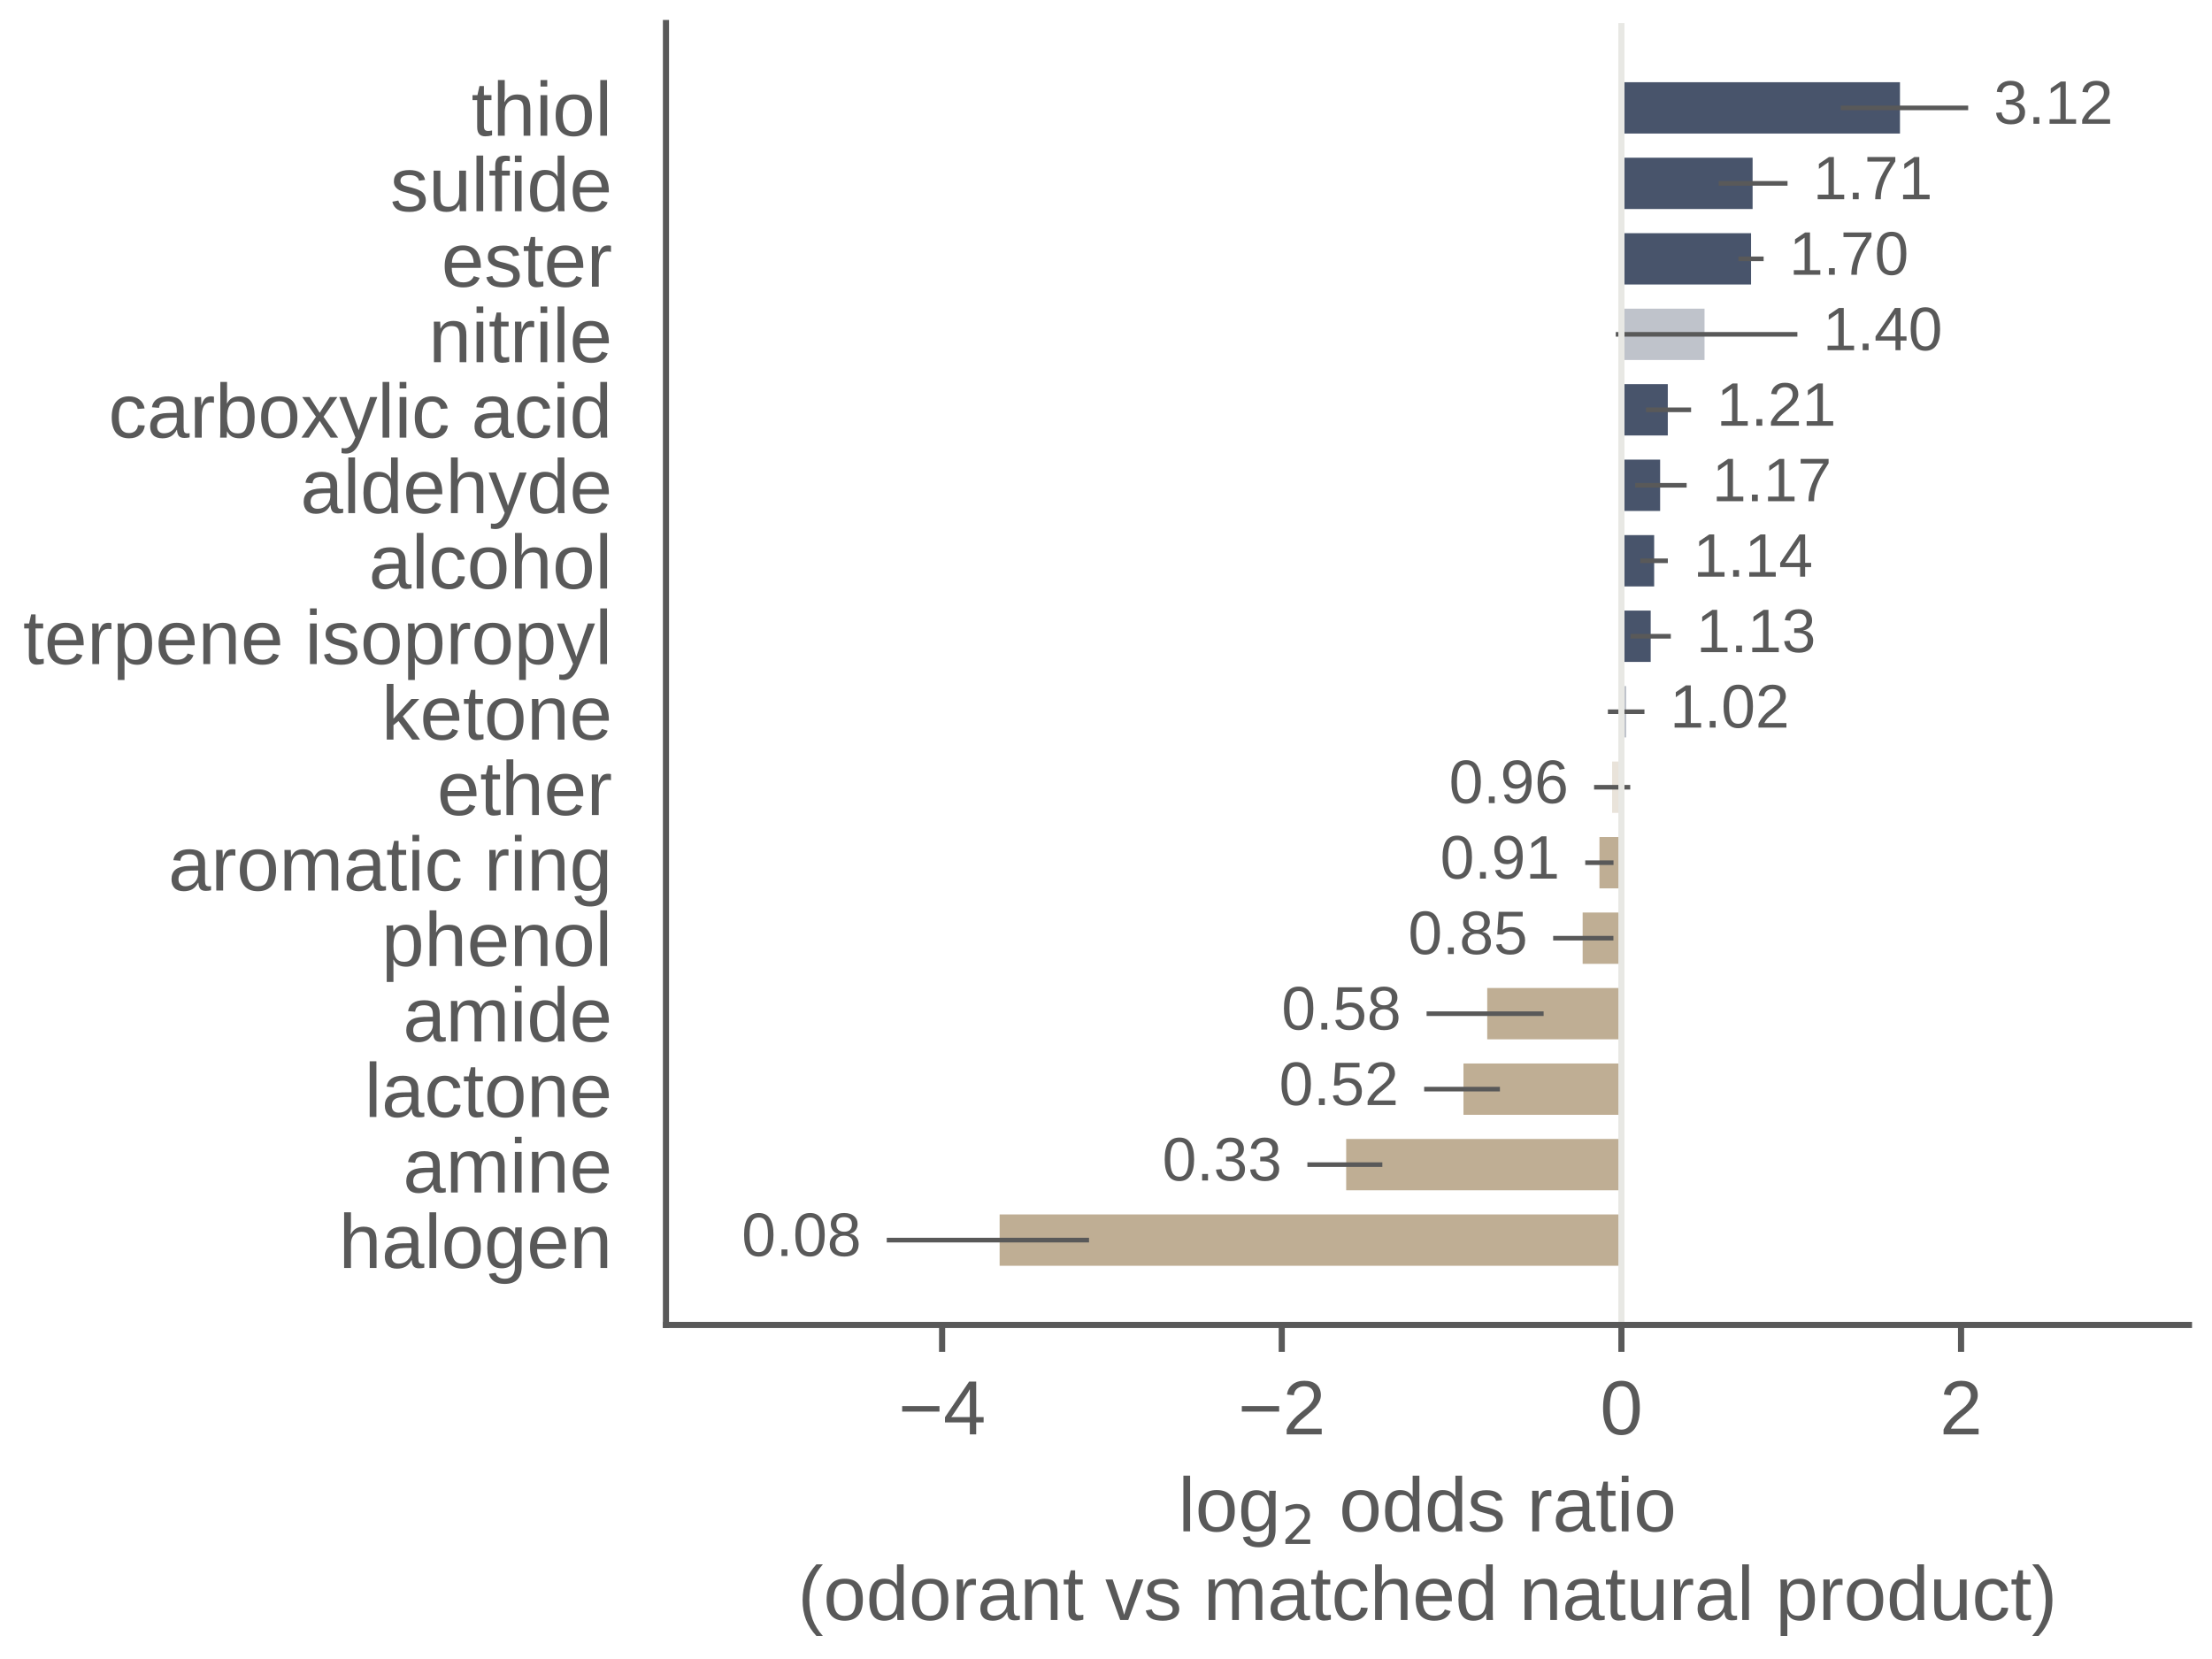
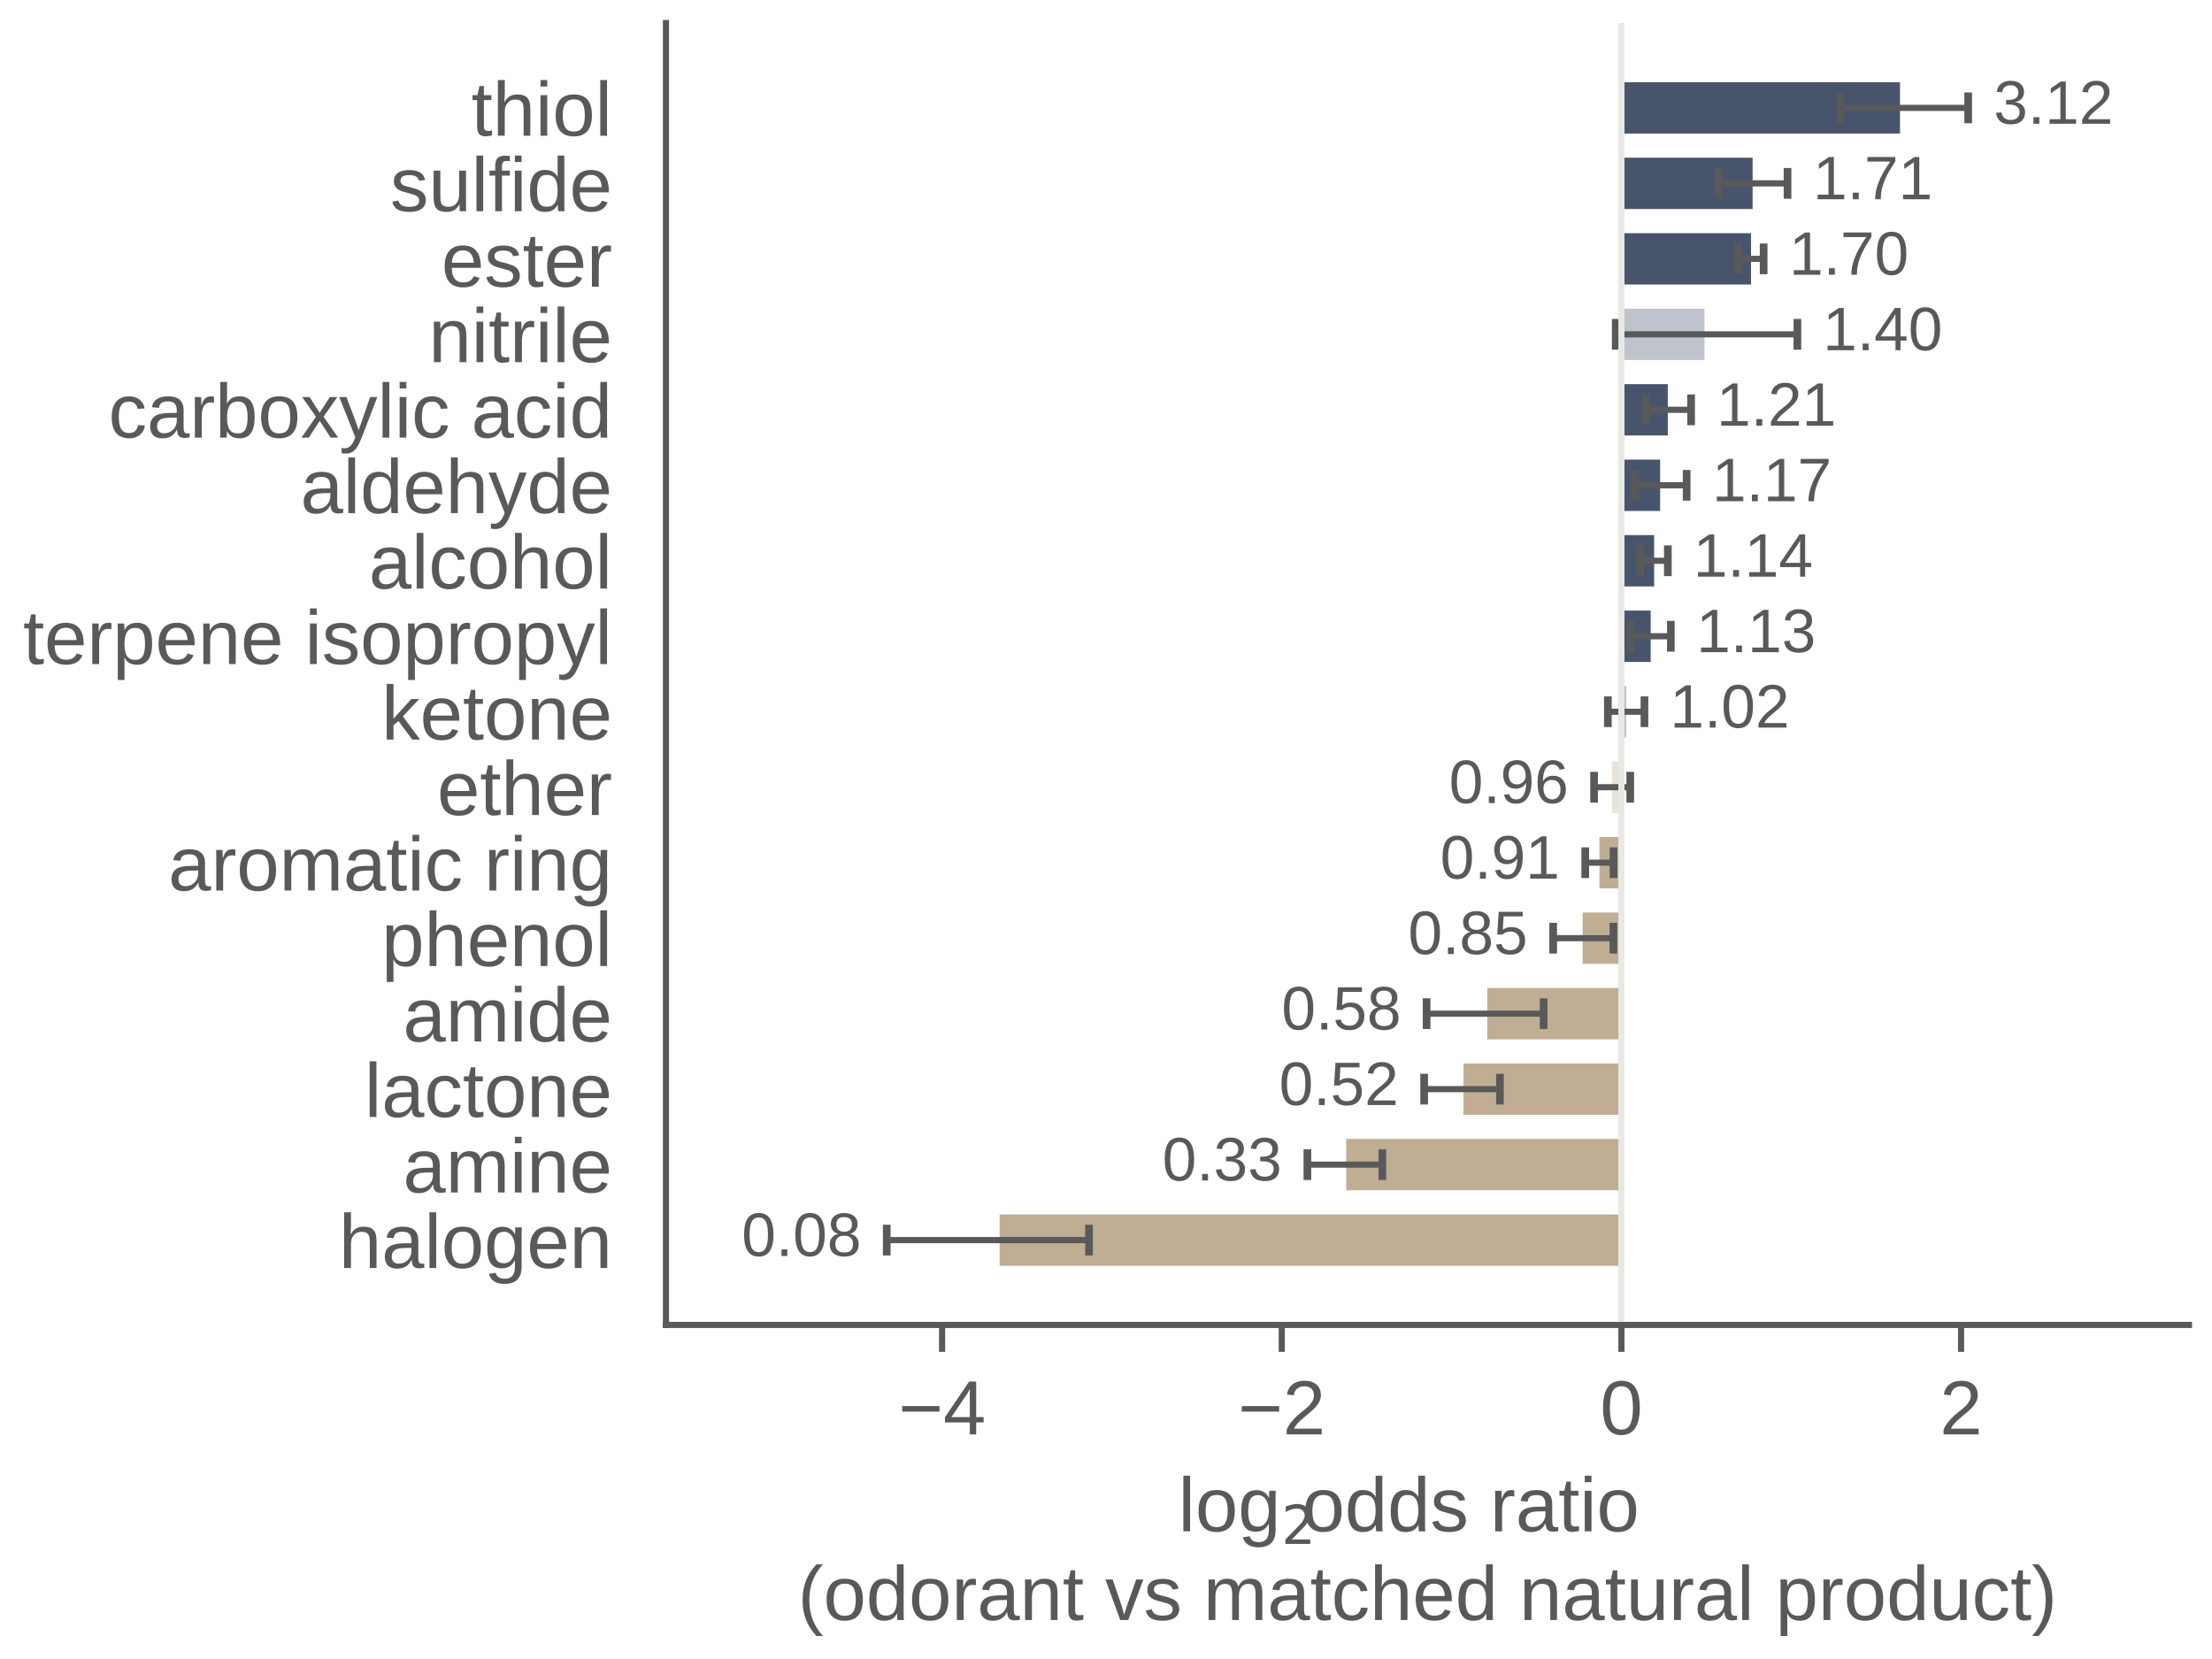
<svg xmlns="http://www.w3.org/2000/svg" xmlns:xlink="http://www.w3.org/1999/xlink" width="288pt" height="216pt" viewBox="0 0 288 216" version="1.1">
  <defs>
    <style type="text/css">*{stroke-linejoin: round; stroke-linecap: butt}</style>
  </defs>
  <g id="figure_1">
    <g id="patch_1">
      <path d="M 0 216  L 288 216  L 288 0  L 0 0  z " style="fill: #ffffff" />
    </g>
    <g id="axes_1">
      <g id="patch_2">
        <path d="M 86.708 172.507  L 285 172.507  L 285 3  L 86.708 3  z " style="fill: #ffffff" />
      </g>
      <g id="patch_3">
-         <path d="M 211.107 164.802  L 130.15 164.802  L 130.15 158.119  L 211.107 158.119  z " clip-path="url(#pcab6cf7168)" style="fill: #bfae94" />
+         <path d="M 211.107 164.802  L 130.15 164.802  L 130.15 158.119  L 211.107 158.119  z " clip-path="url(#p5624861586)" style="fill: #bfae94" />
      </g>
      <g id="patch_4">
-         <path d="M 211.107 154.974  L 175.271 154.974  L 175.271 148.291  L 211.107 148.291  z " clip-path="url(#pcab6cf7168)" style="fill: #bfae94" />
+         <path d="M 211.107 154.974  L 175.271 154.974  L 175.271 148.291  L 211.107 148.291  z " clip-path="url(#p5624861586)" style="fill: #bfae94" />
      </g>
      <g id="patch_5">
-         <path d="M 211.107 145.147  L 190.542 145.147  L 190.542 138.464  L 211.107 138.464  z " clip-path="url(#pcab6cf7168)" style="fill: #bfae94" />
+         <path d="M 211.107 145.147  L 190.542 145.147  L 190.542 138.464  L 211.107 138.464  z " clip-path="url(#p5624861586)" style="fill: #bfae94" />
      </g>
      <g id="patch_6">
-         <path d="M 211.107 135.319  L 193.635 135.319  L 193.635 128.636  L 211.107 128.636  z " clip-path="url(#pcab6cf7168)" style="fill: #bfae94" />
+         <path d="M 211.107 135.319  L 193.635 135.319  L 193.635 128.636  L 211.107 128.636  z " clip-path="url(#p5624861586)" style="fill: #bfae94" />
      </g>
      <g id="patch_7">
-         <path d="M 211.107 125.491  L 206.059 125.491  L 206.059 118.809  L 211.107 118.809  z " clip-path="url(#pcab6cf7168)" style="fill: #bfae94" />
+         <path d="M 211.107 125.491  L 206.059 125.491  L 206.059 118.809  L 211.107 118.809  z " clip-path="url(#p5624861586)" style="fill: #bfae94" />
      </g>
      <g id="patch_8">
-         <path d="M 211.107 115.664  L 208.248 115.664  L 208.248 108.981  L 211.107 108.981  z " clip-path="url(#pcab6cf7168)" style="fill: #bfae94" />
+         <path d="M 211.107 115.664  L 208.248 115.664  L 208.248 108.981  L 211.107 108.981  z " clip-path="url(#p5624861586)" style="fill: #bfae94" />
      </g>
      <g id="patch_9">
-         <path d="M 211.107 105.836  L 209.896 105.836  L 209.896 99.153  L 211.107 99.153  z " clip-path="url(#pcab6cf7168)" style="fill: #bfae94; fill-opacity: 0.35" />
+         <path d="M 211.107 105.836  L 209.896 105.836  L 209.896 99.153  L 211.107 99.153  z " clip-path="url(#p5624861586)" style="fill: #bfae94; fill-opacity: 0.35" />
      </g>
      <g id="patch_10">
-         <path d="M 211.107 96.009  L 211.738 96.009  L 211.738 89.326  L 211.107 89.326  z " clip-path="url(#pcab6cf7168)" style="fill: #48546b; fill-opacity: 0.35" />
+         <path d="M 211.107 96.009  L 211.738 96.009  L 211.738 89.326  L 211.107 89.326  z " clip-path="url(#p5624861586)" style="fill: #48546b; fill-opacity: 0.35" />
      </g>
      <g id="patch_11">
-         <path d="M 211.107 86.181  L 214.918 86.181  L 214.918 79.498  L 211.107 79.498  z " clip-path="url(#pcab6cf7168)" style="fill: #48546b" />
+         <path d="M 211.107 86.181  L 214.918 86.181  L 214.918 79.498  L 211.107 79.498  z " clip-path="url(#p5624861586)" style="fill: #48546b" />
      </g>
      <g id="patch_12">
-         <path d="M 211.107 76.353  L 215.37 76.353  L 215.37 69.671  L 211.107 69.671  z " clip-path="url(#pcab6cf7168)" style="fill: #48546b" />
+         <path d="M 211.107 76.353  L 215.37 76.353  L 215.37 69.671  L 211.107 69.671  z " clip-path="url(#p5624861586)" style="fill: #48546b" />
      </g>
      <g id="patch_13">
-         <path d="M 211.107 66.526  L 216.147 66.526  L 216.147 59.843  L 211.107 59.843  z " clip-path="url(#pcab6cf7168)" style="fill: #48546b" />
+         <path d="M 211.107 66.526  L 216.147 66.526  L 216.147 59.843  L 211.107 59.843  z " clip-path="url(#p5624861586)" style="fill: #48546b" />
      </g>
      <g id="patch_14">
-         <path d="M 211.107 56.698  L 217.145 56.698  L 217.145 50.015  L 211.107 50.015  z " clip-path="url(#pcab6cf7168)" style="fill: #48546b" />
+         <path d="M 211.107 56.698  L 217.145 56.698  L 217.145 50.015  L 211.107 50.015  z " clip-path="url(#p5624861586)" style="fill: #48546b" />
      </g>
      <g id="patch_15">
-         <path d="M 211.107 46.871  L 221.927 46.871  L 221.927 40.188  L 211.107 40.188  z " clip-path="url(#pcab6cf7168)" style="fill: #48546b; fill-opacity: 0.35" />
+         <path d="M 211.107 46.871  L 221.927 46.871  L 221.927 40.188  L 211.107 40.188  z " clip-path="url(#p5624861586)" style="fill: #48546b; fill-opacity: 0.35" />
      </g>
      <g id="patch_16">
-         <path d="M 211.107 37.043  L 227.985 37.043  L 227.985 30.36  L 211.107 30.36  z " clip-path="url(#pcab6cf7168)" style="fill: #48546b" />
+         <path d="M 211.107 37.043  L 227.985 37.043  L 227.985 30.36  L 211.107 30.36  z " clip-path="url(#p5624861586)" style="fill: #48546b" />
      </g>
      <g id="patch_17">
-         <path d="M 211.107 27.215  L 228.187 27.215  L 228.187 20.533  L 211.107 20.533  z " clip-path="url(#pcab6cf7168)" style="fill: #48546b" />
+         <path d="M 211.107 27.215  L 228.187 27.215  L 228.187 20.533  L 211.107 20.533  z " clip-path="url(#p5624861586)" style="fill: #48546b" />
      </g>
      <g id="patch_18">
-         <path d="M 211.107 17.388  L 247.375 17.388  L 247.375 10.705  L 211.107 10.705  z " clip-path="url(#pcab6cf7168)" style="fill: #48546b" />
+         <path d="M 211.107 17.388  L 247.375 17.388  L 247.375 10.705  L 211.107 10.705  z " clip-path="url(#p5624861586)" style="fill: #48546b" />
      </g>
      <g id="matplotlib.axis_1">
        <g id="xtick_1">
          <g id="line2d_1">
            <defs>
-               <path id="m403be31254" d="M 0 0  L 0 3.5  " style="stroke: #595959; stroke-width: 0.8" />
+               <path id="mdcf1316788" d="M 0 0  L 0 3.5  " style="stroke: #595959; stroke-width: 0.8" />
            </defs>
            <g>
-               <use xlink:href="#m403be31254" x="122.661" y="172.507" style="fill: #595959; stroke: #595959; stroke-width: 0.8" />
+               <use xlink:href="#mdcf1316788" x="122.661" y="172.507" style="fill: #595959; stroke: #595959; stroke-width: 0.8" />
            </g>
          </g>
          <g id="text_1">
-             <text style="font-size: 10px; font-family: 'Liberation Sans'; text-anchor: middle; fill: #595959" x="122.661" y="186.754" transform="rotate(-0 122.6615 186.7535)">−4</text>
+             <text style="fill: #595959; font: 10px 'Liberation Sans'; text-anchor: middle" x="122.661" y="186.754" transform="rotate(-0 122.6615 186.7535)">−4</text>
          </g>
        </g>
        <g id="xtick_2">
          <g id="line2d_2">
            <g>
-               <use xlink:href="#m403be31254" x="166.884" y="172.507" style="fill: #595959; stroke: #595959; stroke-width: 0.8" />
+               <use xlink:href="#mdcf1316788" x="166.884" y="172.507" style="fill: #595959; stroke: #595959; stroke-width: 0.8" />
            </g>
          </g>
          <g id="text_2">
-             <text style="font-size: 10px; font-family: 'Liberation Sans'; text-anchor: middle; fill: #595959" x="166.884" y="186.754" transform="rotate(-0 166.8844 186.7535)">−2</text>
+             <text style="fill: #595959; font: 10px 'Liberation Sans'; text-anchor: middle" x="166.884" y="186.754" transform="rotate(-0 166.8844 186.7535)">−2</text>
          </g>
        </g>
        <g id="xtick_3">
          <g id="line2d_3">
            <g>
-               <use xlink:href="#m403be31254" x="211.107" y="172.507" style="fill: #595959; stroke: #595959; stroke-width: 0.8" />
+               <use xlink:href="#mdcf1316788" x="211.107" y="172.507" style="fill: #595959; stroke: #595959; stroke-width: 0.8" />
            </g>
          </g>
          <g id="text_3">
-             <text style="font-size: 10px; font-family: 'Liberation Sans'; text-anchor: middle; fill: #595959" x="211.107" y="186.754" transform="rotate(-0 211.1073 186.7535)">0</text>
+             <text style="fill: #595959; font: 10px 'Liberation Sans'; text-anchor: middle" x="211.107" y="186.754" transform="rotate(-0 211.1073 186.7535)">0</text>
          </g>
        </g>
        <g id="xtick_4">
          <g id="line2d_4">
            <g>
-               <use xlink:href="#m403be31254" x="255.33" y="172.507" style="fill: #595959; stroke: #595959; stroke-width: 0.8" />
+               <use xlink:href="#mdcf1316788" x="255.33" y="172.507" style="fill: #595959; stroke: #595959; stroke-width: 0.8" />
            </g>
          </g>
          <g id="text_4">
-             <text style="font-size: 10px; font-family: 'Liberation Sans'; text-anchor: middle; fill: #595959" x="255.33" y="186.754" transform="rotate(-0 255.3302 186.7535)">2</text>
+             <text style="fill: #595959; font: 10px 'Liberation Sans'; text-anchor: middle" x="255.33" y="186.754" transform="rotate(-0 255.3302 186.7535)">2</text>
          </g>
        </g>
        <g id="text_5">
          <g style="fill: #595959" transform="translate(153.4039 200.1285)">
            <text>
-               <tspan x="0" y="-0.75" style="font-size: 10px; font-family: 'Liberation Sans'; fill: #595959">l</tspan>
-               <tspan x="2.222" y="-0.75" style="font-size: 10px; font-family: 'Liberation Sans'; fill: #595959">o</tspan>
-               <tspan x="7.783" y="-0.75" style="font-size: 10px; font-family: 'Liberation Sans'; fill: #595959">g</tspan>
-               <tspan x="18.167" y="-0.75" style="font-size: 10px; font-family: 'Liberation Sans'; fill: #595959"> </tspan>
-               <tspan x="20.946" y="-0.75" style="font-size: 10px; font-family: 'Liberation Sans'; fill: #595959">o</tspan>
-               <tspan x="26.507" y="-0.75" style="font-size: 10px; font-family: 'Liberation Sans'; fill: #595959">d</tspan>
-               <tspan x="32.069" y="-0.75" style="font-size: 10px; font-family: 'Liberation Sans'; fill: #595959">d</tspan>
-               <tspan x="37.63" y="-0.75" style="font-size: 10px; font-family: 'Liberation Sans'; fill: #595959">s</tspan>
-               <tspan x="42.63" y="-0.75" style="font-size: 10px; font-family: 'Liberation Sans'; fill: #595959"> </tspan>
-               <tspan x="45.409" y="-0.75" style="font-size: 10px; font-family: 'Liberation Sans'; fill: #595959">r</tspan>
-               <tspan x="48.739" y="-0.75" style="font-size: 10px; font-family: 'Liberation Sans'; fill: #595959">a</tspan>
-               <tspan x="54.3" y="-0.75" style="font-size: 10px; font-family: 'Liberation Sans'; fill: #595959">t</tspan>
-               <tspan x="57.079" y="-0.75" style="font-size: 10px; font-family: 'Liberation Sans'; fill: #595959">i</tspan>
-               <tspan x="59.3" y="-0.75" style="font-size: 10px; font-family: 'Liberation Sans'; fill: #595959">o</tspan>
-               <tspan x="13.44" y="0.891" style="font-size: 7px; font-family: 'DejaVu Sans'; fill: #595959">2</tspan>
+               <tspan style="font: 10px 'Liberation Sans'" x="0 2.222 7.783 18.167 20.946 26.507 32.069 37.63 42.63 45.409 48.739 54.3 57.079 59.3" y="-0.75">log odds ratio</tspan>
+               <tspan style="font: 7px 'DejaVu Sans'" x="13.44" y="0.891">2</tspan>
            </text>
          </g>
-           <text style="font-size: 10px; font-family: 'Liberation Sans'; fill: #595959" transform="translate(103.8734 210.9248)">(odorant vs matched natural product)</text>
+           <text style="fill: #595959; font: 10px 'Liberation Sans'" transform="translate(103.8734 210.9248)">(odorant vs matched natural product)</text>
        </g>
      </g>
      <g id="matplotlib.axis_2">
        <g id="ytick_1">
          <g id="text_6">
-             <text style="font-size: 10px; font-family: 'Liberation Sans'; text-anchor: end; fill: #595959" x="79.708" y="165.084" transform="rotate(-0 79.70805 165.0839)">halogen</text>
+             <text style="fill: #595959; font: 10px 'Liberation Sans'; text-anchor: end" x="79.708" y="165.084" transform="rotate(-0 79.70805 165.0839)">halogen</text>
          </g>
        </g>
        <g id="ytick_2">
          <g id="text_7">
-             <text style="font-size: 10px; font-family: 'Liberation Sans'; text-anchor: end; fill: #595959" x="79.708" y="155.256" transform="rotate(-0 79.70805 155.2563)">amine</text>
+             <text style="fill: #595959; font: 10px 'Liberation Sans'; text-anchor: end" x="79.708" y="155.256" transform="rotate(-0 79.70805 155.2563)">amine</text>
          </g>
        </g>
        <g id="ytick_3">
          <g id="text_8">
-             <text style="font-size: 10px; font-family: 'Liberation Sans'; text-anchor: end; fill: #595959" x="79.708" y="145.429" transform="rotate(-0 79.70805 145.4287)">lactone</text>
+             <text style="fill: #595959; font: 10px 'Liberation Sans'; text-anchor: end" x="79.708" y="145.429" transform="rotate(-0 79.70805 145.4287)">lactone</text>
          </g>
        </g>
        <g id="ytick_4">
          <g id="text_9">
-             <text style="font-size: 10px; font-family: 'Liberation Sans'; text-anchor: end; fill: #595959" x="79.708" y="135.601" transform="rotate(-0 79.70805 135.6011)">amide</text>
+             <text style="fill: #595959; font: 10px 'Liberation Sans'; text-anchor: end" x="79.708" y="135.601" transform="rotate(-0 79.70805 135.6011)">amide</text>
          </g>
        </g>
        <g id="ytick_5">
          <g id="text_10">
-             <text style="font-size: 10px; font-family: 'Liberation Sans'; text-anchor: end; fill: #595959" x="79.708" y="125.773" transform="rotate(-0 79.70805 125.7735)">phenol</text>
+             <text style="fill: #595959; font: 10px 'Liberation Sans'; text-anchor: end" x="79.708" y="125.773" transform="rotate(-0 79.70805 125.7735)">phenol</text>
          </g>
        </g>
        <g id="ytick_6">
          <g id="text_11">
-             <text style="font-size: 10px; font-family: 'Liberation Sans'; text-anchor: end; fill: #595959" x="79.708" y="115.946" transform="rotate(-0 79.70805 115.9459)">aromatic ring</text>
+             <text style="fill: #595959; font: 10px 'Liberation Sans'; text-anchor: end" x="79.708" y="115.946" transform="rotate(-0 79.70805 115.9459)">aromatic ring</text>
          </g>
        </g>
        <g id="ytick_7">
          <g id="text_12">
-             <text style="font-size: 10px; font-family: 'Liberation Sans'; text-anchor: end; fill: #595959" x="79.708" y="106.118" transform="rotate(-0 79.70805 106.1183)">ether</text>
+             <text style="fill: #595959; font: 10px 'Liberation Sans'; text-anchor: end" x="79.708" y="106.118" transform="rotate(-0 79.70805 106.1183)">ether</text>
          </g>
        </g>
        <g id="ytick_8">
          <g id="text_13">
-             <text style="font-size: 10px; font-family: 'Liberation Sans'; text-anchor: end; fill: #595959" x="79.708" y="96.291" transform="rotate(-0 79.70805 96.29067)">ketone</text>
+             <text style="fill: #595959; font: 10px 'Liberation Sans'; text-anchor: end" x="79.708" y="96.291" transform="rotate(-0 79.70805 96.29067)">ketone</text>
          </g>
        </g>
        <g id="ytick_9">
          <g id="text_14">
-             <text style="font-size: 10px; font-family: 'Liberation Sans'; text-anchor: end; fill: #595959" x="79.708" y="86.463" transform="rotate(-0 79.70805 86.46308)">terpene isopropyl</text>
+             <text style="fill: #595959; font: 10px 'Liberation Sans'; text-anchor: end" x="79.708" y="86.463" transform="rotate(-0 79.70805 86.46308)">terpene isopropyl</text>
          </g>
        </g>
        <g id="ytick_10">
          <g id="text_15">
-             <text style="font-size: 10px; font-family: 'Liberation Sans'; text-anchor: end; fill: #595959" x="79.708" y="76.635" transform="rotate(-0 79.70805 76.63548)">alcohol</text>
+             <text style="fill: #595959; font: 10px 'Liberation Sans'; text-anchor: end" x="79.708" y="76.635" transform="rotate(-0 79.70805 76.63548)">alcohol</text>
          </g>
        </g>
        <g id="ytick_11">
          <g id="text_16">
-             <text style="font-size: 10px; font-family: 'Liberation Sans'; text-anchor: end; fill: #595959" x="79.708" y="66.808" transform="rotate(-0 79.70805 66.80788)">aldehyde</text>
+             <text style="fill: #595959; font: 10px 'Liberation Sans'; text-anchor: end" x="79.708" y="66.808" transform="rotate(-0 79.70805 66.80788)">aldehyde</text>
          </g>
        </g>
        <g id="ytick_12">
          <g id="text_17">
-             <text style="font-size: 10px; font-family: 'Liberation Sans'; text-anchor: end; fill: #595959" x="79.708" y="56.98" transform="rotate(-0 79.70805 56.98029)">carboxylic acid</text>
+             <text style="fill: #595959; font: 10px 'Liberation Sans'; text-anchor: end" x="79.708" y="56.98" transform="rotate(-0 79.70805 56.98029)">carboxylic acid</text>
          </g>
        </g>
        <g id="ytick_13">
          <g id="text_18">
-             <text style="font-size: 10px; font-family: 'Liberation Sans'; text-anchor: end; fill: #595959" x="79.708" y="47.153" transform="rotate(-0 79.70805 47.15269)">nitrile</text>
+             <text style="fill: #595959; font: 10px 'Liberation Sans'; text-anchor: end" x="79.708" y="47.153" transform="rotate(-0 79.70805 47.15269)">nitrile</text>
          </g>
        </g>
        <g id="ytick_14">
          <g id="text_19">
-             <text style="font-size: 10px; font-family: 'Liberation Sans'; text-anchor: end; fill: #595959" x="79.708" y="37.325" transform="rotate(-0 79.70805 37.32509)">ester</text>
+             <text style="fill: #595959; font: 10px 'Liberation Sans'; text-anchor: end" x="79.708" y="37.325" transform="rotate(-0 79.70805 37.32509)">ester</text>
          </g>
        </g>
        <g id="ytick_15">
          <g id="text_20">
-             <text style="font-size: 10px; font-family: 'Liberation Sans'; text-anchor: end; fill: #595959" x="79.708" y="27.497" transform="rotate(-0 79.70805 27.49749)">sulfide</text>
+             <text style="fill: #595959; font: 10px 'Liberation Sans'; text-anchor: end" x="79.708" y="27.497" transform="rotate(-0 79.70805 27.49749)">sulfide</text>
          </g>
        </g>
        <g id="ytick_16">
          <g id="text_21">
-             <text style="font-size: 10px; font-family: 'Liberation Sans'; text-anchor: end; fill: #595959" x="79.708" y="17.67" transform="rotate(-0 79.70805 17.6699)">thiol</text>
+             <text style="fill: #595959; font: 10px 'Liberation Sans'; text-anchor: end" x="79.708" y="17.67" transform="rotate(-0 79.70805 17.6699)">thiol</text>
          </g>
        </g>
      </g>
      <g id="LineCollection_1">
-         <path d="M 115.453 161.46  L 141.791 161.46  " clip-path="url(#pcab6cf7168)" style="fill: none; stroke: #595959; stroke-width: 0.6" />
-         <path d="M 170.221 151.633  L 179.979 151.633  " clip-path="url(#pcab6cf7168)" style="fill: none; stroke: #595959; stroke-width: 0.6" />
-         <path d="M 185.422 141.805  L 195.289 141.805  " clip-path="url(#pcab6cf7168)" style="fill: none; stroke: #595959; stroke-width: 0.6" />
-         <path d="M 185.741 131.978  L 200.979 131.978  " clip-path="url(#pcab6cf7168)" style="fill: none; stroke: #595959; stroke-width: 0.6" />
-         <path d="M 202.221 122.15  L 210.066 122.15  " clip-path="url(#pcab6cf7168)" style="fill: none; stroke: #595959; stroke-width: 0.6" />
-         <path d="M 206.397 112.322  L 210.077 112.322  " clip-path="url(#pcab6cf7168)" style="fill: none; stroke: #595959; stroke-width: 0.6" />
-         <path d="M 207.547 102.495  L 212.255 102.495  " clip-path="url(#pcab6cf7168)" style="fill: none; stroke: #595959; stroke-width: 0.6" />
-         <path d="M 209.345 92.667  L 214.106 92.667  " clip-path="url(#pcab6cf7168)" style="fill: none; stroke: #595959; stroke-width: 0.6" />
-         <path d="M 212.291 82.84  L 217.541 82.84  " clip-path="url(#pcab6cf7168)" style="fill: none; stroke: #595959; stroke-width: 0.6" />
-         <path d="M 213.556 73.012  L 217.151 73.012  " clip-path="url(#pcab6cf7168)" style="fill: none; stroke: #595959; stroke-width: 0.6" />
-         <path d="M 212.9 63.184  L 219.599 63.184  " clip-path="url(#pcab6cf7168)" style="fill: none; stroke: #595959; stroke-width: 0.6" />
-         <path d="M 214.31 53.357  L 220.179 53.357  " clip-path="url(#pcab6cf7168)" style="fill: none; stroke: #595959; stroke-width: 0.6" />
-         <path d="M 210.368 43.529  L 234.017 43.529  " clip-path="url(#pcab6cf7168)" style="fill: none; stroke: #595959; stroke-width: 0.6" />
-         <path d="M 226.337 33.702  L 229.623 33.702  " clip-path="url(#pcab6cf7168)" style="fill: none; stroke: #595959; stroke-width: 0.6" />
-         <path d="M 223.769 23.874  L 232.734 23.874  " clip-path="url(#pcab6cf7168)" style="fill: none; stroke: #595959; stroke-width: 0.6" />
-         <path d="M 239.663 14.046  L 256.255 14.046  " clip-path="url(#pcab6cf7168)" style="fill: none; stroke: #595959; stroke-width: 0.6" />
+         <path d="M 115.453 161.46  L 141.791 161.46  " clip-path="url(#p5624861586)" style="fill: none; stroke: #595959; stroke-width: 0.8" />
+         <path d="M 170.221 151.633  L 179.979 151.633  " clip-path="url(#p5624861586)" style="fill: none; stroke: #595959; stroke-width: 0.8" />
+         <path d="M 185.422 141.805  L 195.289 141.805  " clip-path="url(#p5624861586)" style="fill: none; stroke: #595959; stroke-width: 0.8" />
+         <path d="M 185.741 131.978  L 200.979 131.978  " clip-path="url(#p5624861586)" style="fill: none; stroke: #595959; stroke-width: 0.8" />
+         <path d="M 202.221 122.15  L 210.066 122.15  " clip-path="url(#p5624861586)" style="fill: none; stroke: #595959; stroke-width: 0.8" />
+         <path d="M 206.397 112.322  L 210.077 112.322  " clip-path="url(#p5624861586)" style="fill: none; stroke: #595959; stroke-width: 0.8" />
+         <path d="M 207.547 102.495  L 212.255 102.495  " clip-path="url(#p5624861586)" style="fill: none; stroke: #595959; stroke-width: 0.8" />
+         <path d="M 209.345 92.667  L 214.106 92.667  " clip-path="url(#p5624861586)" style="fill: none; stroke: #595959; stroke-width: 0.8" />
+         <path d="M 212.291 82.84  L 217.541 82.84  " clip-path="url(#p5624861586)" style="fill: none; stroke: #595959; stroke-width: 0.8" />
+         <path d="M 213.556 73.012  L 217.151 73.012  " clip-path="url(#p5624861586)" style="fill: none; stroke: #595959; stroke-width: 0.8" />
+         <path d="M 212.9 63.184  L 219.599 63.184  " clip-path="url(#p5624861586)" style="fill: none; stroke: #595959; stroke-width: 0.8" />
+         <path d="M 214.31 53.357  L 220.179 53.357  " clip-path="url(#p5624861586)" style="fill: none; stroke: #595959; stroke-width: 0.8" />
+         <path d="M 210.368 43.529  L 234.017 43.529  " clip-path="url(#p5624861586)" style="fill: none; stroke: #595959; stroke-width: 0.8" />
+         <path d="M 226.337 33.702  L 229.623 33.702  " clip-path="url(#p5624861586)" style="fill: none; stroke: #595959; stroke-width: 0.8" />
+         <path d="M 223.769 23.874  L 232.734 23.874  " clip-path="url(#p5624861586)" style="fill: none; stroke: #595959; stroke-width: 0.8" />
+         <path d="M 239.663 14.046  L 256.255 14.046  " clip-path="url(#p5624861586)" style="fill: none; stroke: #595959; stroke-width: 0.8" />
      </g>
      <g id="line2d_5">
-         <path d="M 211.107 172.507  L 211.107 3  " clip-path="url(#pcab6cf7168)" style="fill: none; stroke: #e8e8e4; stroke-width: 0.8; stroke-linecap: square" />
+         <defs>
+           <path id="mff73f9a133" d="M 0 2  L 0 -2  " style="stroke: #595959" />
+         </defs>
+         <g clip-path="url(#p5624861586)">
+           <use xlink:href="#mff73f9a133" x="115.453" y="161.46" style="fill: #595959; stroke: #595959" />
+           <use xlink:href="#mff73f9a133" x="170.221" y="151.633" style="fill: #595959; stroke: #595959" />
+           <use xlink:href="#mff73f9a133" x="185.422" y="141.805" style="fill: #595959; stroke: #595959" />
+           <use xlink:href="#mff73f9a133" x="185.741" y="131.978" style="fill: #595959; stroke: #595959" />
+           <use xlink:href="#mff73f9a133" x="202.221" y="122.15" style="fill: #595959; stroke: #595959" />
+           <use xlink:href="#mff73f9a133" x="206.397" y="112.322" style="fill: #595959; stroke: #595959" />
+           <use xlink:href="#mff73f9a133" x="207.547" y="102.495" style="fill: #595959; stroke: #595959" />
+           <use xlink:href="#mff73f9a133" x="209.345" y="92.667" style="fill: #595959; stroke: #595959" />
+           <use xlink:href="#mff73f9a133" x="212.291" y="82.84" style="fill: #595959; stroke: #595959" />
+           <use xlink:href="#mff73f9a133" x="213.556" y="73.012" style="fill: #595959; stroke: #595959" />
+           <use xlink:href="#mff73f9a133" x="212.9" y="63.184" style="fill: #595959; stroke: #595959" />
+           <use xlink:href="#mff73f9a133" x="214.31" y="53.357" style="fill: #595959; stroke: #595959" />
+           <use xlink:href="#mff73f9a133" x="210.368" y="43.529" style="fill: #595959; stroke: #595959" />
+           <use xlink:href="#mff73f9a133" x="226.337" y="33.702" style="fill: #595959; stroke: #595959" />
+           <use xlink:href="#mff73f9a133" x="223.769" y="23.874" style="fill: #595959; stroke: #595959" />
+           <use xlink:href="#mff73f9a133" x="239.663" y="14.046" style="fill: #595959; stroke: #595959" />
+         </g>
+       </g>
+       <g id="line2d_6">
+         <g clip-path="url(#p5624861586)">
+           <use xlink:href="#mff73f9a133" x="141.791" y="161.46" style="fill: #595959; stroke: #595959" />
+           <use xlink:href="#mff73f9a133" x="179.979" y="151.633" style="fill: #595959; stroke: #595959" />
+           <use xlink:href="#mff73f9a133" x="195.289" y="141.805" style="fill: #595959; stroke: #595959" />
+           <use xlink:href="#mff73f9a133" x="200.979" y="131.978" style="fill: #595959; stroke: #595959" />
+           <use xlink:href="#mff73f9a133" x="210.066" y="122.15" style="fill: #595959; stroke: #595959" />
+           <use xlink:href="#mff73f9a133" x="210.077" y="112.322" style="fill: #595959; stroke: #595959" />
+           <use xlink:href="#mff73f9a133" x="212.255" y="102.495" style="fill: #595959; stroke: #595959" />
+           <use xlink:href="#mff73f9a133" x="214.106" y="92.667" style="fill: #595959; stroke: #595959" />
+           <use xlink:href="#mff73f9a133" x="217.541" y="82.84" style="fill: #595959; stroke: #595959" />
+           <use xlink:href="#mff73f9a133" x="217.151" y="73.012" style="fill: #595959; stroke: #595959" />
+           <use xlink:href="#mff73f9a133" x="219.599" y="63.184" style="fill: #595959; stroke: #595959" />
+           <use xlink:href="#mff73f9a133" x="220.179" y="53.357" style="fill: #595959; stroke: #595959" />
+           <use xlink:href="#mff73f9a133" x="234.017" y="43.529" style="fill: #595959; stroke: #595959" />
+           <use xlink:href="#mff73f9a133" x="229.623" y="33.702" style="fill: #595959; stroke: #595959" />
+           <use xlink:href="#mff73f9a133" x="232.734" y="23.874" style="fill: #595959; stroke: #595959" />
+           <use xlink:href="#mff73f9a133" x="256.255" y="14.046" style="fill: #595959; stroke: #595959" />
+         </g>
+       </g>
+       <g id="line2d_7">
+         <path d="M 211.107 172.507  L 211.107 3  " clip-path="url(#p5624861586)" style="fill: none; stroke: #e8e8e4; stroke-width: 0.8; stroke-linecap: square" />
      </g>
      <g id="patch_19">
        <path d="M 86.708 172.507  L 86.708 3  " style="fill: none; stroke: #595959; stroke-width: 0.8; stroke-linejoin: miter; stroke-linecap: square" />
      </g>
      <g id="patch_20">
        <path d="M 86.708 172.507  L 285 172.507  " style="fill: none; stroke: #595959; stroke-width: 0.8; stroke-linejoin: miter; stroke-linecap: square" />
      </g>
      <g id="text_22">
-         <text style="font-size: 8px; font-family: 'Liberation Sans'; text-anchor: end; fill: #595959" x="112.136" y="163.529" transform="rotate(-0 112.1362 163.5292)">0.08</text>
+         <text style="fill: #595959; font: 8px 'Liberation Sans'; text-anchor: end" x="112.136" y="163.529" transform="rotate(-0 112.1362 163.5292)">0.08</text>
      </g>
      <g id="text_23">
-         <text style="font-size: 8px; font-family: 'Liberation Sans'; text-anchor: end; fill: #595959" x="166.904" y="153.702" transform="rotate(-0 166.9039 153.7016)">0.33</text>
+         <text style="fill: #595959; font: 8px 'Liberation Sans'; text-anchor: end" x="166.904" y="153.702" transform="rotate(-0 166.9039 153.7016)">0.33</text>
      </g>
      <g id="text_24">
-         <text style="font-size: 8px; font-family: 'Liberation Sans'; text-anchor: end; fill: #595959" x="182.106" y="143.874" transform="rotate(-0 182.1056 143.874)">0.52</text>
+         <text style="fill: #595959; font: 8px 'Liberation Sans'; text-anchor: end" x="182.106" y="143.874" transform="rotate(-0 182.1056 143.874)">0.52</text>
      </g>
      <g id="text_25">
-         <text style="font-size: 8px; font-family: 'Liberation Sans'; text-anchor: end; fill: #595959" x="182.424" y="134.046" transform="rotate(-0 182.4243 134.0464)">0.58</text>
+         <text style="fill: #595959; font: 8px 'Liberation Sans'; text-anchor: end" x="182.424" y="134.046" transform="rotate(-0 182.4243 134.0464)">0.58</text>
      </g>
      <g id="text_26">
-         <text style="font-size: 8px; font-family: 'Liberation Sans'; text-anchor: end; fill: #595959" x="198.905" y="124.219" transform="rotate(-0 198.9047 124.2188)">0.85</text>
+         <text style="fill: #595959; font: 8px 'Liberation Sans'; text-anchor: end" x="198.905" y="124.219" transform="rotate(-0 198.9047 124.2188)">0.85</text>
      </g>
      <g id="text_27">
-         <text style="font-size: 8px; font-family: 'Liberation Sans'; text-anchor: end; fill: #595959" x="203.08" y="114.391" transform="rotate(-0 203.0798 114.3912)">0.91</text>
+         <text style="fill: #595959; font: 8px 'Liberation Sans'; text-anchor: end" x="203.08" y="114.391" transform="rotate(-0 203.0798 114.3912)">0.91</text>
      </g>
      <g id="text_28">
-         <text style="font-size: 8px; font-family: 'Liberation Sans'; text-anchor: end; fill: #595959" x="204.23" y="104.564" transform="rotate(-0 204.2299 104.5636)">0.96</text>
+         <text style="fill: #595959; font: 8px 'Liberation Sans'; text-anchor: end" x="204.23" y="104.564" transform="rotate(-0 204.2299 104.5636)">0.96</text>
      </g>
      <g id="text_29">
-         <text style="font-size: 8px; font-family: 'Liberation Sans'; text-anchor: start; fill: #595959" x="217.423" y="94.736" transform="rotate(-0 217.4231 94.73599)">1.02</text>
+         <text style="fill: #595959; font: 8px 'Liberation Sans'; text-anchor: start" x="217.423" y="94.736" transform="rotate(-0 217.4231 94.73599)">1.02</text>
      </g>
      <g id="text_30">
-         <text style="font-size: 8px; font-family: 'Liberation Sans'; text-anchor: start; fill: #595959" x="220.858" y="84.908" transform="rotate(-0 220.8581 84.90839)">1.13</text>
+         <text style="fill: #595959; font: 8px 'Liberation Sans'; text-anchor: start" x="220.858" y="84.908" transform="rotate(-0 220.8581 84.90839)">1.13</text>
      </g>
      <g id="text_31">
-         <text style="font-size: 8px; font-family: 'Liberation Sans'; text-anchor: start; fill: #595959" x="220.468" y="75.081" transform="rotate(-0 220.4678 75.08079)">1.14</text>
+         <text style="fill: #595959; font: 8px 'Liberation Sans'; text-anchor: start" x="220.468" y="75.081" transform="rotate(-0 220.4678 75.08079)">1.14</text>
      </g>
      <g id="text_32">
-         <text style="font-size: 8px; font-family: 'Liberation Sans'; text-anchor: start; fill: #595959" x="222.915" y="65.253" transform="rotate(-0 222.9153 65.2532)">1.17</text>
+         <text style="fill: #595959; font: 8px 'Liberation Sans'; text-anchor: start" x="222.915" y="65.253" transform="rotate(-0 222.9153 65.2532)">1.17</text>
      </g>
      <g id="text_33">
-         <text style="font-size: 8px; font-family: 'Liberation Sans'; text-anchor: start; fill: #595959" x="223.496" y="55.426" transform="rotate(-0 223.4955 55.4256)">1.21</text>
+         <text style="fill: #595959; font: 8px 'Liberation Sans'; text-anchor: start" x="223.496" y="55.426" transform="rotate(-0 223.4955 55.4256)">1.21</text>
      </g>
      <g id="text_34">
-         <text style="font-size: 8px; font-family: 'Liberation Sans'; text-anchor: start; fill: #595959" x="237.334" y="45.598" transform="rotate(-0 237.3339 45.598)">1.40</text>
+         <text style="fill: #595959; font: 8px 'Liberation Sans'; text-anchor: start" x="237.334" y="45.598" transform="rotate(-0 237.3339 45.598)">1.40</text>
      </g>
      <g id="text_35">
-         <text style="font-size: 8px; font-family: 'Liberation Sans'; text-anchor: start; fill: #595959" x="232.94" y="35.77" transform="rotate(-0 232.9397 35.7704)">1.70</text>
+         <text style="fill: #595959; font: 8px 'Liberation Sans'; text-anchor: start" x="232.94" y="35.77" transform="rotate(-0 232.9397 35.7704)">1.70</text>
      </g>
      <g id="text_36">
-         <text style="font-size: 8px; font-family: 'Liberation Sans'; text-anchor: start; fill: #595959" x="236.051" y="25.943" transform="rotate(-0 236.0511 25.94281)">1.71</text>
+         <text style="fill: #595959; font: 8px 'Liberation Sans'; text-anchor: start" x="236.051" y="25.943" transform="rotate(-0 236.0511 25.94281)">1.71</text>
      </g>
      <g id="text_37">
-         <text style="font-size: 8px; font-family: 'Liberation Sans'; text-anchor: start; fill: #595959" x="259.572" y="16.115" transform="rotate(-0 259.5716 16.11521)">3.12</text>
+         <text style="fill: #595959; font: 8px 'Liberation Sans'; text-anchor: start" x="259.572" y="16.115" transform="rotate(-0 259.5716 16.11521)">3.12</text>
      </g>
    </g>
  </g>
  <defs>
-     <clipPath id="pcab6cf7168">
+     <clipPath id="p5624861586">
      <rect x="86.708" y="3" width="198.292" height="169.506" />
    </clipPath>
  </defs>
</svg>
